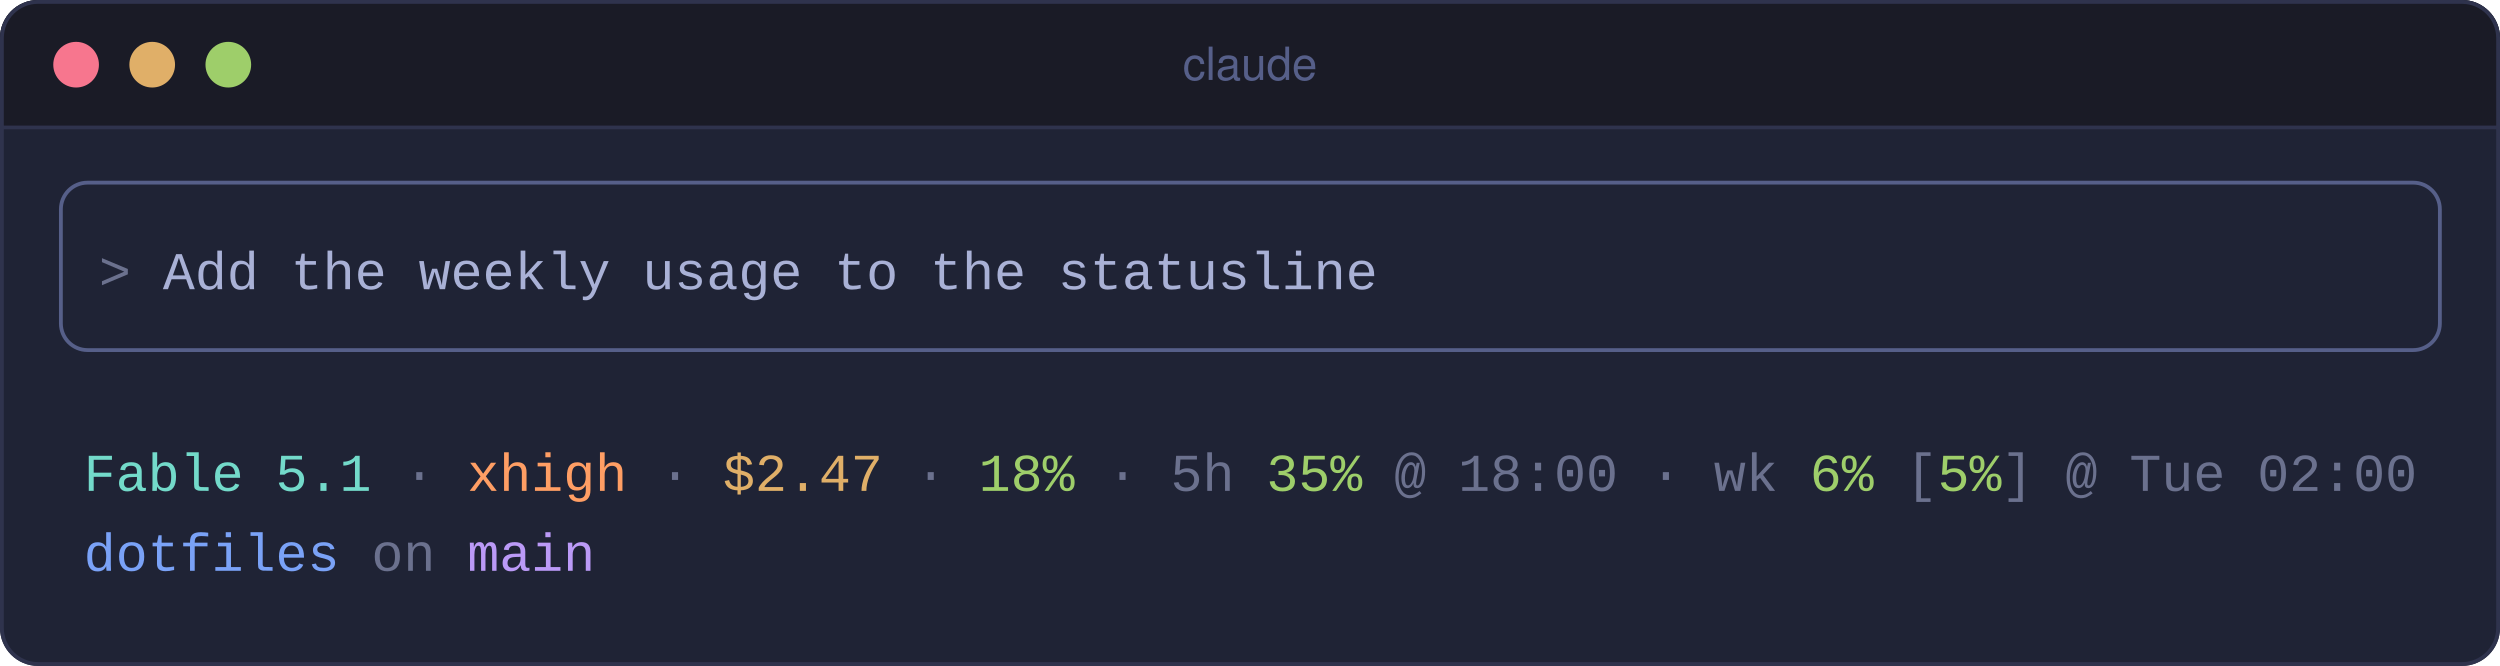
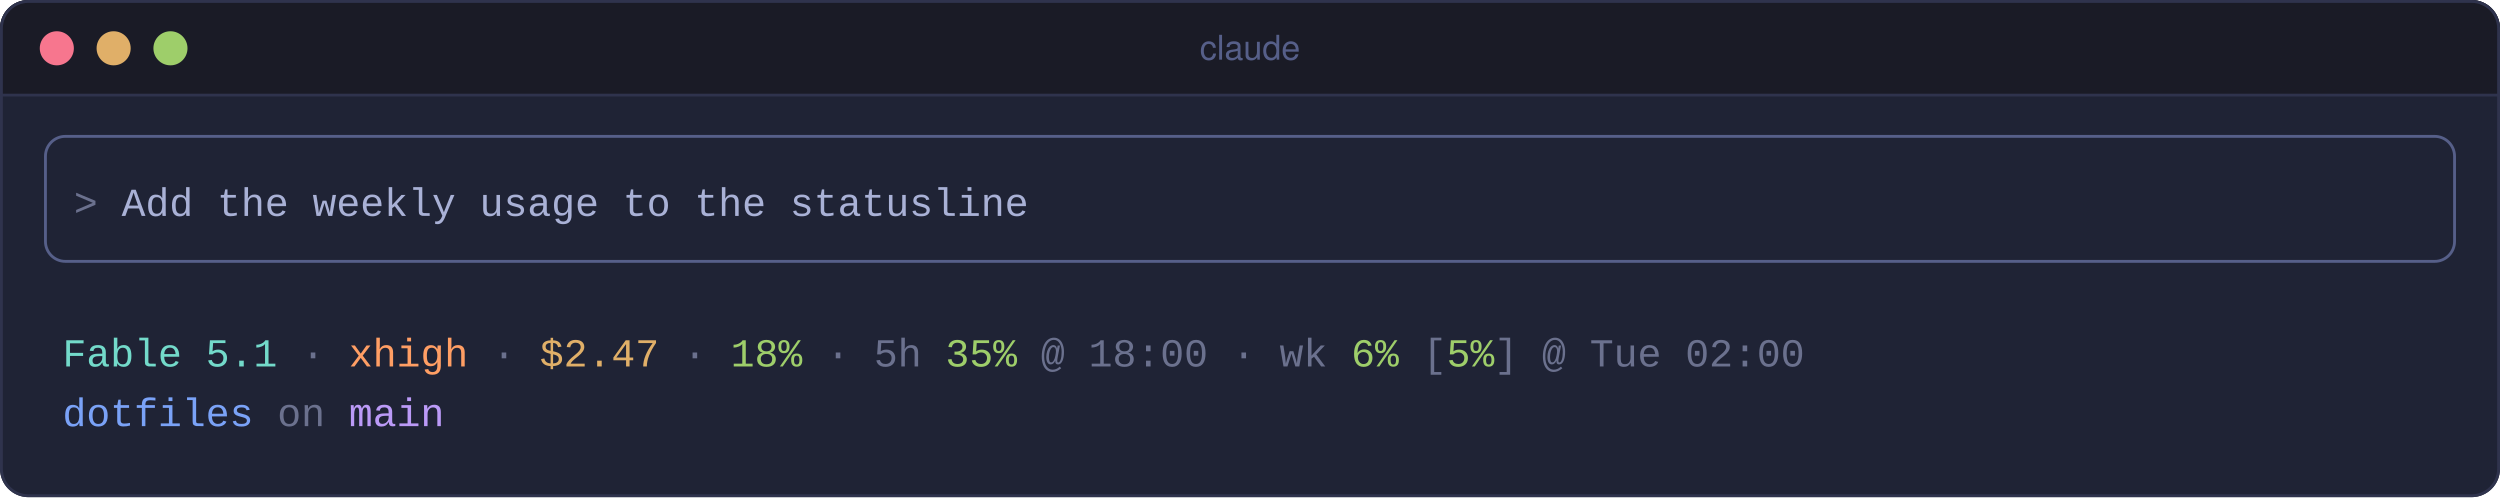
- <svg xmlns="http://www.w3.org/2000/svg" width="657" height="175" viewBox="0 0 657 175" role="img" aria-labelledby="t d">
+ <svg xmlns="http://www.w3.org/2000/svg" width="880" height="175" viewBox="0 0 880 175" role="img" aria-labelledby="t d">
  <defs>
    <clipPath id="w">
-       <rect width="657" height="175" rx="10" />
+       <rect width="880" height="175" rx="10" />
    </clipPath>
  </defs>
  <g clip-path="url(#w)">
-     <rect width="657" height="175" fill="#1f2335" />
-     <rect width="657" height="34" fill="#1a1b26" />
-     <line x1="0" y1="33.5" x2="657" y2="33.5" stroke="#2f334d" />
+     <rect width="880" height="175" fill="#1f2335" />
+     <rect width="880" height="34" fill="#1a1b26" />
+     <line x1="0" y1="33.5" x2="880" y2="33.5" stroke="#2f334d" />
    <circle cx="20" cy="17.0" r="6" fill="#f7768e" />
    <circle cx="40" cy="17.0" r="6" fill="#e0af68" />
    <circle cx="60" cy="17.0" r="6" fill="#9ece6a" />
-     <text x="328.5" y="21.0" text-anchor="middle" font-family="-apple-system, BlinkMacSystemFont, 'Segoe UI', Helvetica, Arial, sans-serif" font-size="12" fill="#565f89">claude</text>
+     <text x="440.0" y="21.0" text-anchor="middle" font-family="-apple-system, BlinkMacSystemFont, 'Segoe UI', Helvetica, Arial, sans-serif" font-size="12" fill="#565f89">claude</text>
  </g>
-   <rect x="0.5" y="0.5" width="656" height="174" rx="9.5" fill="none" stroke="#2f334d" />
+   <rect x="0.5" y="0.5" width="879" height="174" rx="9.5" fill="none" stroke="#2f334d" />
  <g font-family="ui-monospace, 'SF Mono', SFMono-Regular, Menlo, Monaco, Consolas, 'Liberation Mono', 'DejaVu Sans Mono', monospace" font-size="14">
    <text y="129.0" xml:space="preserve">
      <tspan x="22.0" textLength="75.6" lengthAdjust="spacingAndGlyphs" fill="#73daca">Fable 5.1</tspan>
      <tspan x="106.0" textLength="8.4" lengthAdjust="spacingAndGlyphs" fill="#a9b1d6" fill-opacity="0.55">·</tspan>
      <tspan x="122.8" textLength="42.0" lengthAdjust="spacingAndGlyphs" fill="#ff9e64">xhigh</tspan>
      <tspan x="173.2" textLength="8.4" lengthAdjust="spacingAndGlyphs" fill="#a9b1d6" fill-opacity="0.55">·</tspan>
      <tspan x="190.0" textLength="42.0" lengthAdjust="spacingAndGlyphs" fill="#e0af68">$2.47</tspan>
      <tspan x="240.4" textLength="8.4" lengthAdjust="spacingAndGlyphs" fill="#a9b1d6" fill-opacity="0.55">·</tspan>
      <tspan x="257.2" textLength="25.2" lengthAdjust="spacingAndGlyphs" fill="#9ece6a">18%</tspan>
      <tspan x="290.8" textLength="8.4" lengthAdjust="spacingAndGlyphs" fill="#a9b1d6" fill-opacity="0.55">·</tspan>
      <tspan x="307.6" textLength="16.8" lengthAdjust="spacingAndGlyphs" fill="#a9b1d6" fill-opacity="0.55">5h</tspan>
      <tspan x="332.8" textLength="25.2" lengthAdjust="spacingAndGlyphs" fill="#9ece6a">35%</tspan>
      <tspan x="366.4" textLength="58.8" lengthAdjust="spacingAndGlyphs" fill="#a9b1d6" fill-opacity="0.55">@ 18:00</tspan>
      <tspan x="433.6" textLength="8.4" lengthAdjust="spacingAndGlyphs" fill="#a9b1d6" fill-opacity="0.55">·</tspan>
      <tspan x="450.4" textLength="16.8" lengthAdjust="spacingAndGlyphs" fill="#a9b1d6" fill-opacity="0.55">wk</tspan>
      <tspan x="475.6" textLength="16.8" lengthAdjust="spacingAndGlyphs" fill="#9ece6a">6%</tspan>
      <tspan x="500.8" textLength="8.4" lengthAdjust="spacingAndGlyphs" fill="#a9b1d6" fill-opacity="0.55">[</tspan>
      <tspan x="509.2" textLength="16.8" lengthAdjust="spacingAndGlyphs" fill="#9ece6a">5%</tspan>
      <tspan x="526.0" textLength="8.4" lengthAdjust="spacingAndGlyphs" fill="#a9b1d6" fill-opacity="0.55">]</tspan>
      <tspan x="542.8" textLength="92.4" lengthAdjust="spacingAndGlyphs" fill="#a9b1d6" fill-opacity="0.55">@ Tue 02:00</tspan>
    </text>
    <text y="150.0" xml:space="preserve">
      <tspan x="22.0" textLength="67.2" lengthAdjust="spacingAndGlyphs" fill="#7aa2f7">dotfiles</tspan>
      <tspan x="97.6" textLength="16.8" lengthAdjust="spacingAndGlyphs" fill="#a9b1d6" fill-opacity="0.55">on</tspan>
      <tspan x="122.8" textLength="33.6" lengthAdjust="spacingAndGlyphs" fill="#bb9af7">main</tspan>
    </text>
-     <rect x="16" y="48" width="625.2" height="44" rx="7" fill="none" stroke="#565f89" />
+     <rect x="16" y="48" width="848.0" height="44" rx="7" fill="none" stroke="#565f89" />
    <text y="76" xml:space="preserve">
      <tspan x="26" fill="#a9b1d6" fill-opacity="0.55">&gt;</tspan>
      <tspan x="42.8" fill="#a9b1d6">Add the weekly usage to the statusline</tspan>
    </text>
  </g>
</svg>
